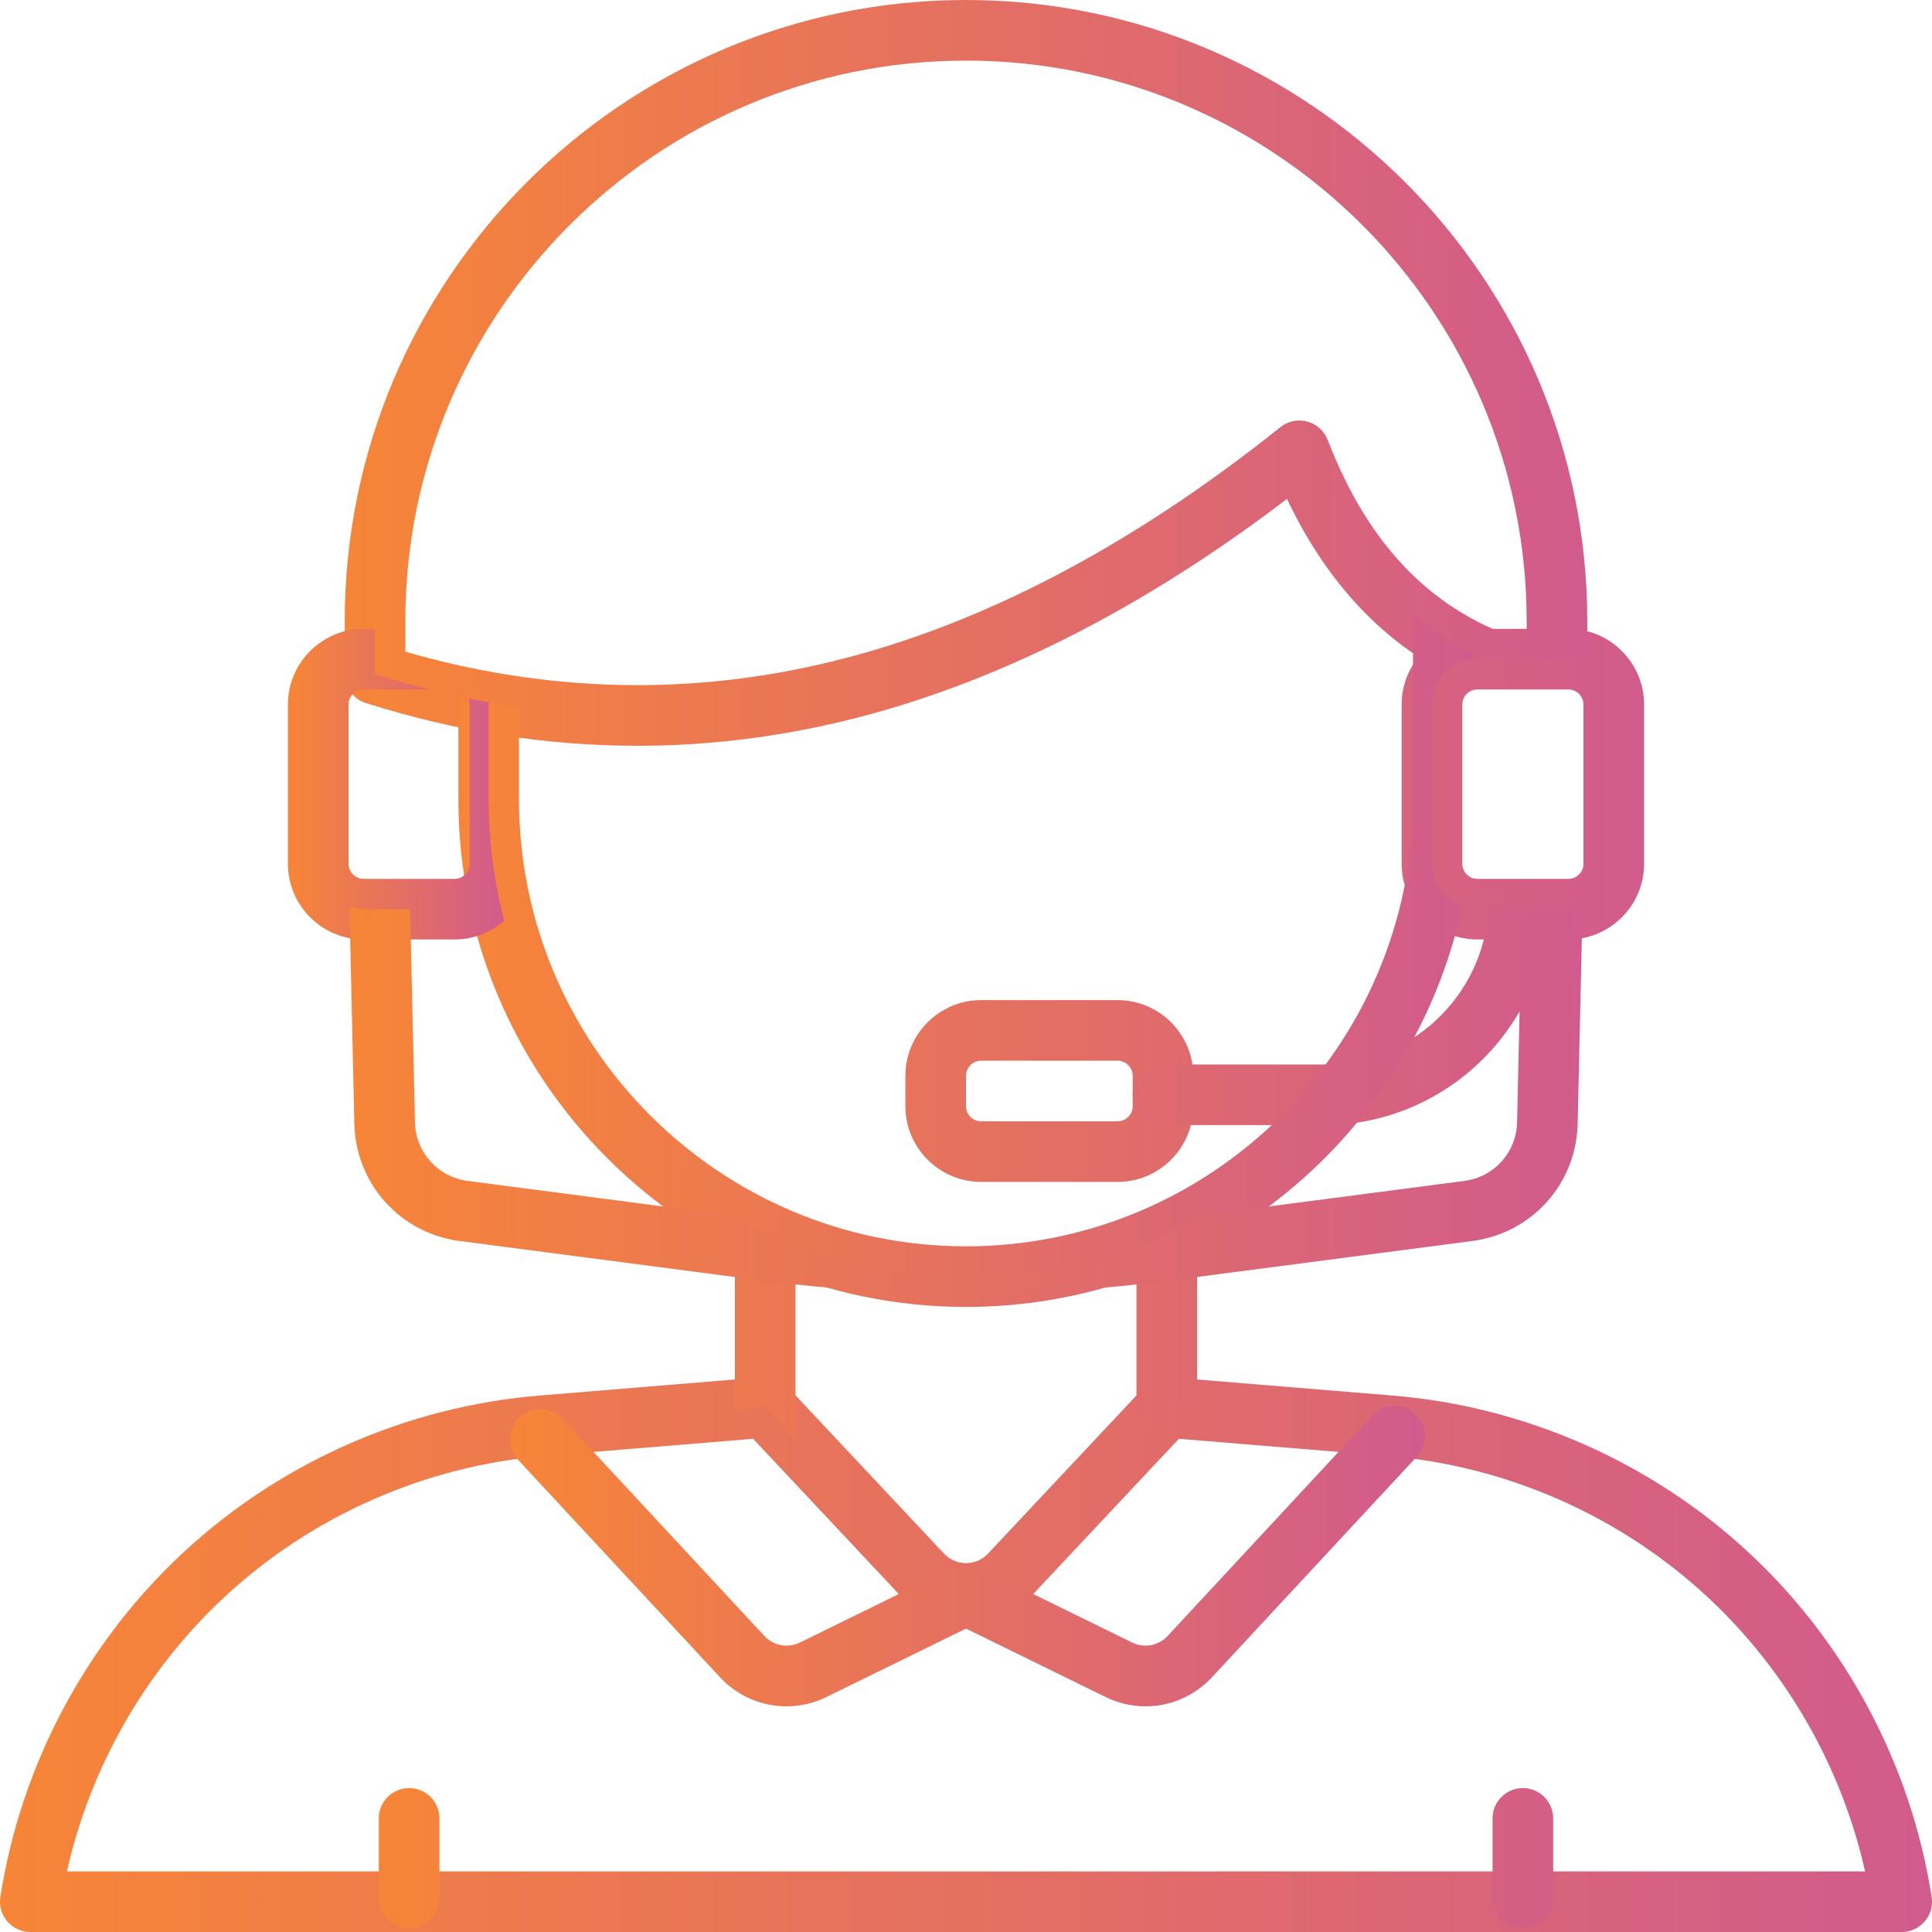
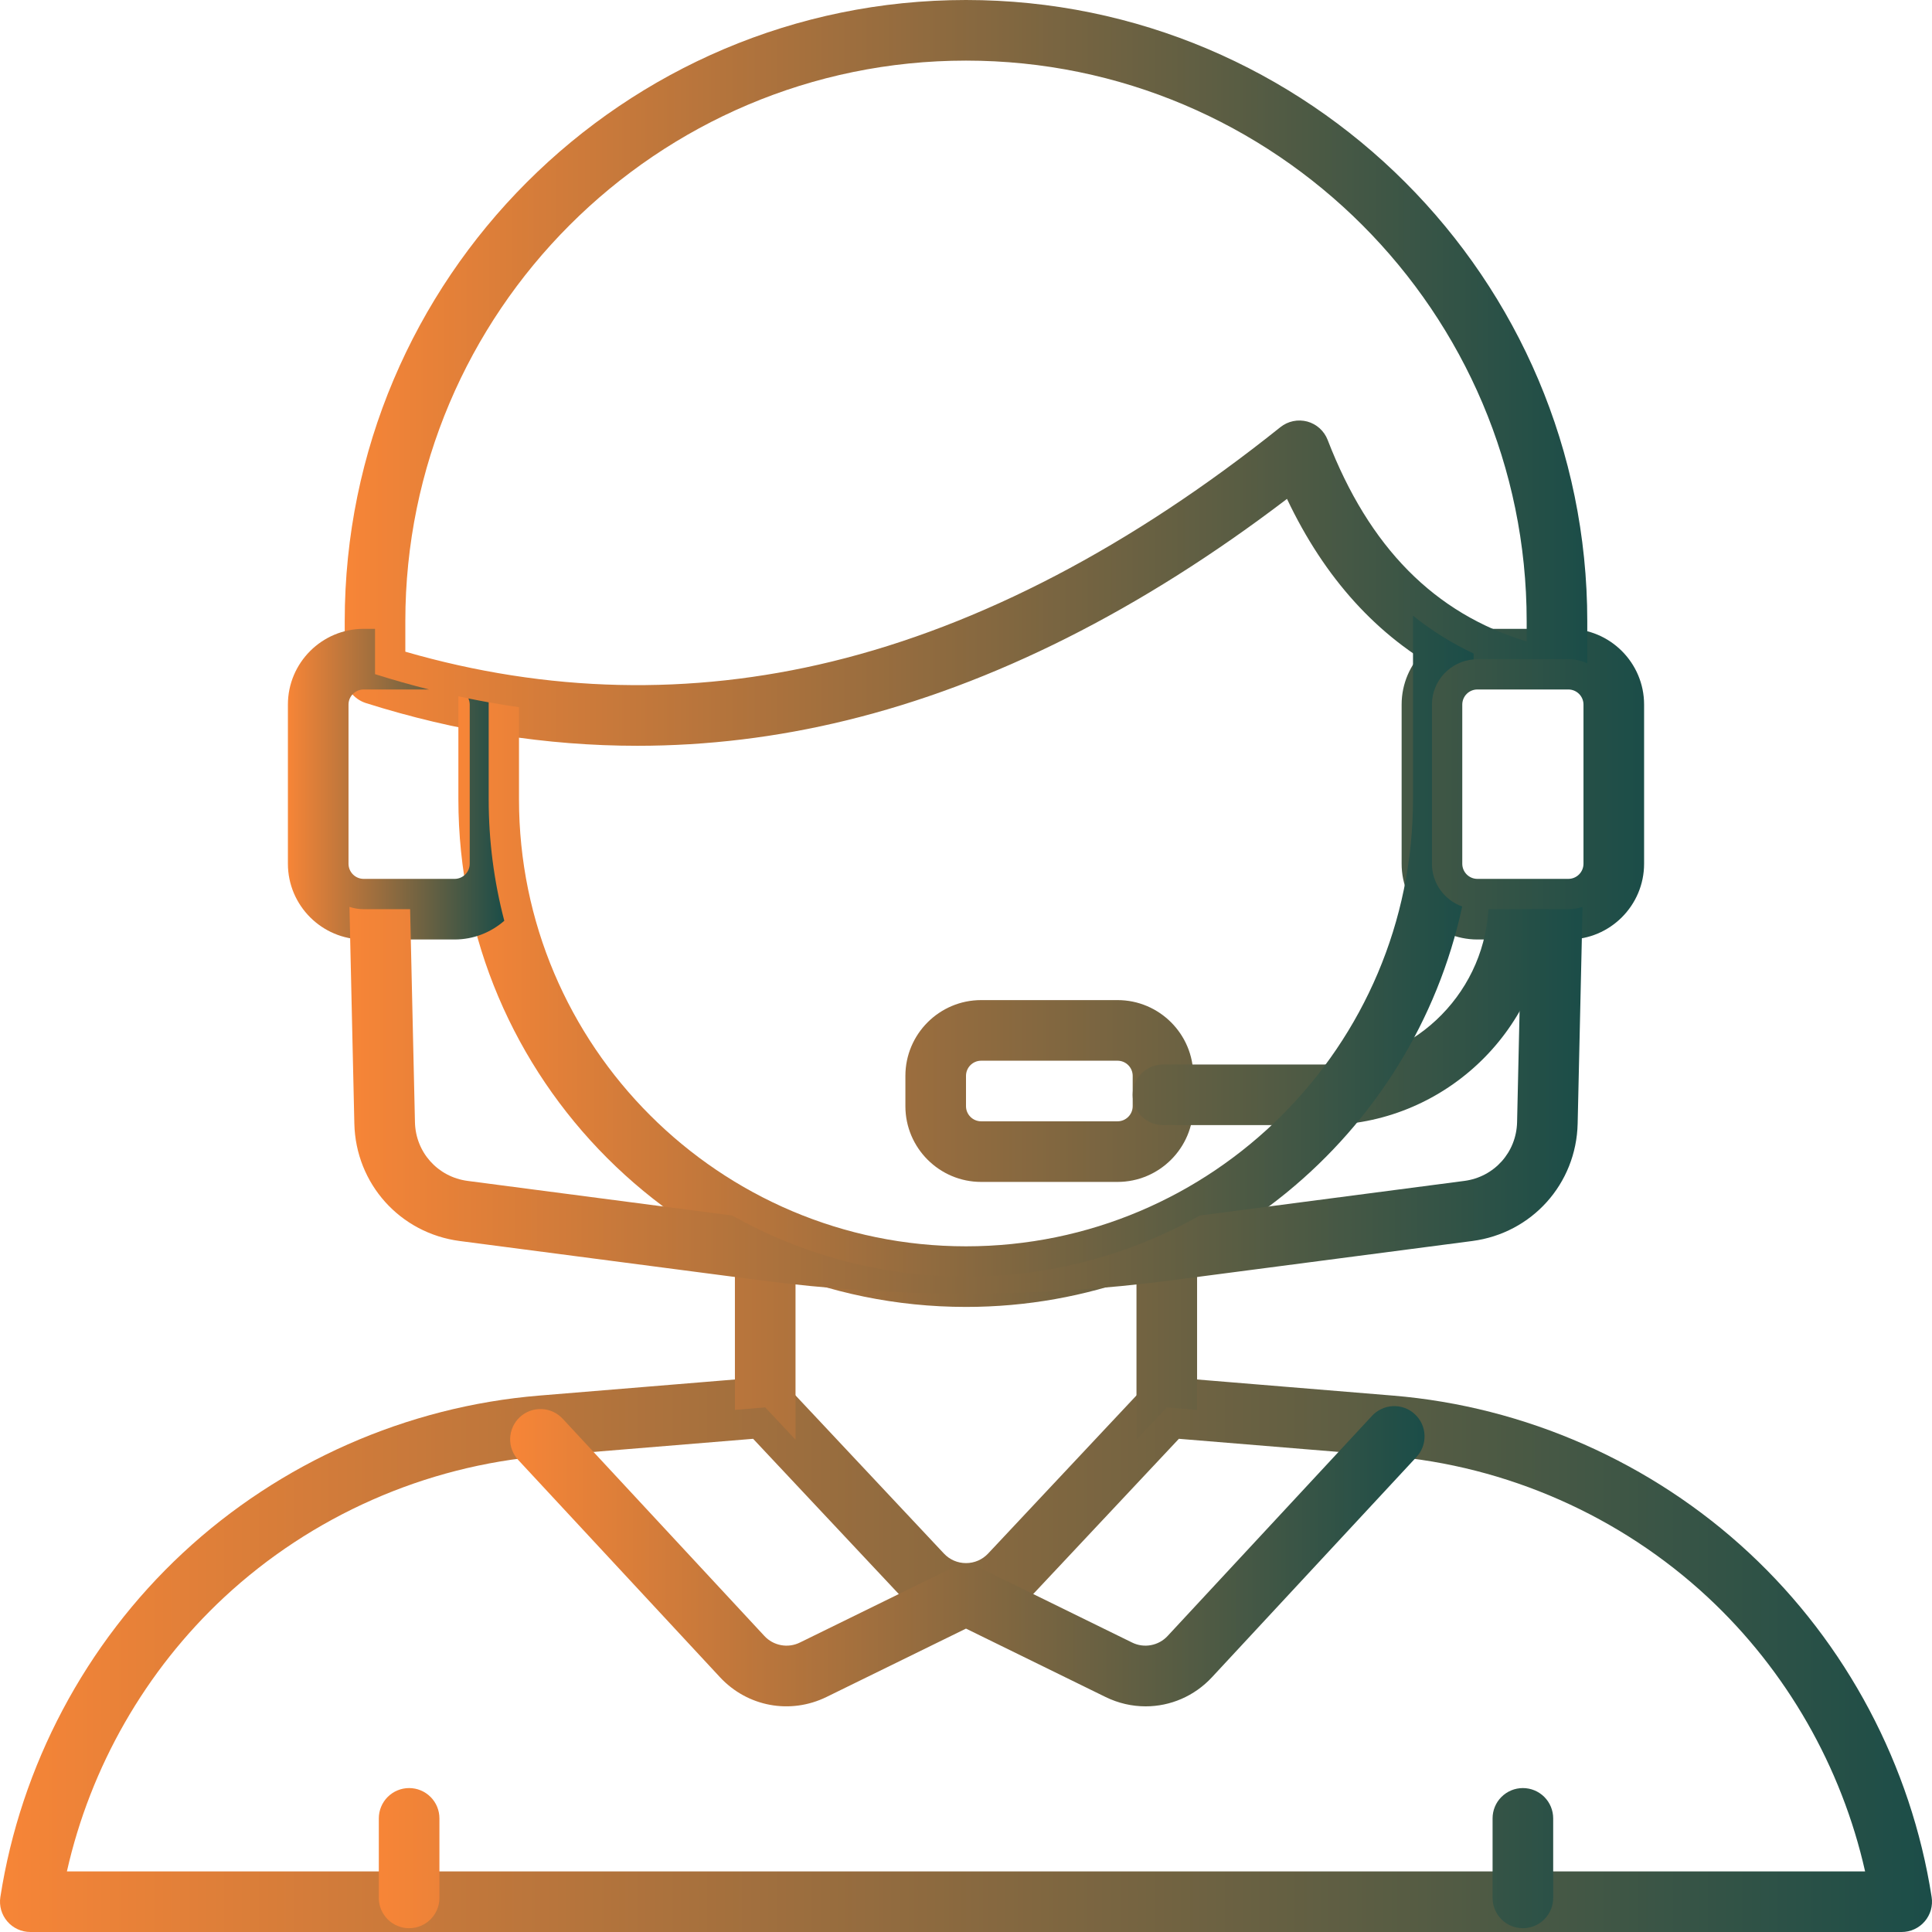
<svg xmlns="http://www.w3.org/2000/svg" width="54" height="54" viewBox="0 0 54 54" fill="none">
  <path d="M53.153 54H0.847C0.725 54 0.604 53.974 0.493 53.922C0.382 53.871 0.283 53.797 0.204 53.704C0.124 53.611 0.066 53.502 0.032 53.385C-0.001 53.267 -0.009 53.144 0.01 53.023C0.58 49.352 2.391 45.936 5.111 43.405C7.831 40.873 11.368 39.312 15.071 39.007L21.319 38.493C21.446 38.482 21.574 38.501 21.693 38.547C21.812 38.592 21.919 38.664 22.006 38.758L26.382 43.421C26.544 43.594 26.764 43.689 27 43.689C27.236 43.689 27.456 43.594 27.618 43.422L31.994 38.758C32.081 38.664 32.188 38.592 32.307 38.547C32.426 38.501 32.554 38.483 32.681 38.493L38.929 39.007C42.632 39.312 46.169 40.873 48.889 43.405C51.609 45.936 53.42 49.352 53.99 53.023C54.009 53.144 54.001 53.267 53.968 53.385C53.934 53.502 53.876 53.611 53.796 53.704C53.717 53.797 53.618 53.871 53.507 53.922C53.396 53.974 53.275 54 53.153 54ZM1.87 52.306H52.13C51.472 49.383 49.934 46.692 47.735 44.645C45.292 42.372 42.115 40.969 38.79 40.695L32.95 40.215L28.853 44.581C28.375 45.09 27.699 45.383 27 45.383C26.301 45.383 25.625 45.09 25.147 44.581L21.05 40.215L15.21 40.695C11.884 40.969 8.708 42.372 6.265 44.645C4.066 46.692 2.528 49.383 1.87 52.306Z" fill="url(#paint0_linear_350_53)" />
  <path d="M32.021 47.693C31.641 47.693 31.257 47.607 30.897 47.43L27 45.52L23.103 47.43C22.089 47.927 20.891 47.705 20.122 46.877L14.49 40.812C14.413 40.73 14.353 40.635 14.314 40.53C14.274 40.425 14.255 40.314 14.259 40.202C14.263 40.09 14.289 39.98 14.335 39.879C14.381 39.777 14.447 39.685 14.529 39.609C14.611 39.533 14.708 39.474 14.813 39.435C14.918 39.397 15.029 39.379 15.141 39.384C15.253 39.388 15.362 39.415 15.464 39.462C15.565 39.51 15.656 39.576 15.732 39.659L21.364 45.725C21.487 45.859 21.651 45.949 21.83 45.982C22.009 46.016 22.194 45.99 22.358 45.909L26.627 43.816C26.743 43.759 26.871 43.73 27 43.73C27.129 43.73 27.257 43.759 27.373 43.816L31.642 45.909C31.805 45.99 31.991 46.016 32.17 45.982C32.349 45.949 32.513 45.859 32.636 45.725L38.344 39.578C38.419 39.495 38.51 39.428 38.612 39.381C38.713 39.333 38.823 39.306 38.935 39.302C39.046 39.297 39.158 39.315 39.263 39.353C39.368 39.392 39.464 39.451 39.546 39.528C39.628 39.604 39.694 39.695 39.741 39.797C39.787 39.899 39.813 40.009 39.816 40.121C39.82 40.233 39.801 40.344 39.762 40.449C39.722 40.553 39.662 40.649 39.585 40.73L33.877 46.877C33.382 47.411 32.709 47.693 32.021 47.693Z" fill="url(#paint1_linear_350_53)" />
  <path d="M20.584 34.041C20.556 34.126 20.541 34.216 20.541 34.306V39.407L21.388 39.337L22.235 40.24V35.153H23.269C22.336 34.882 21.436 34.509 20.584 34.041ZM30.731 35.153H31.765V40.24L32.612 39.337L33.459 39.407V34.306C33.459 34.216 33.444 34.126 33.416 34.041C32.564 34.509 31.664 34.882 30.731 35.153ZM31.235 33.035H27.424C26.256 33.035 25.306 32.085 25.306 30.918V30.071C25.306 28.903 26.256 27.953 27.424 27.953H31.235C32.403 27.953 33.353 28.903 33.353 30.071V30.918C33.353 32.085 32.403 33.035 31.235 33.035ZM27.424 29.647C27.19 29.647 27 29.837 27 30.071V30.918C27 31.151 27.19 31.341 27.424 31.341H31.235C31.469 31.341 31.659 31.151 31.659 30.918V30.071C31.659 29.837 31.469 29.647 31.235 29.647H27.424ZM43.835 26.259H41.294C40.126 26.259 39.176 25.309 39.176 24.141V19.694C39.176 18.526 40.126 17.576 41.294 17.576H43.835C45.003 17.576 45.953 18.526 45.953 19.694V24.141C45.953 25.309 45.003 26.259 43.835 26.259ZM41.294 19.271C41.06 19.271 40.871 19.46 40.871 19.694V24.141C40.871 24.375 41.06 24.565 41.294 24.565H43.835C44.069 24.565 44.259 24.375 44.259 24.141V19.694C44.259 19.46 44.069 19.271 43.835 19.271H41.294ZM11.435 53.894C11.211 53.894 10.995 53.805 10.836 53.646C10.678 53.487 10.588 53.272 10.588 53.047V50.824C10.588 50.599 10.678 50.383 10.836 50.225C10.995 50.066 11.211 49.977 11.435 49.977C11.66 49.977 11.875 50.066 12.034 50.225C12.193 50.383 12.282 50.599 12.282 50.824V53.047C12.282 53.272 12.193 53.487 12.034 53.646C11.875 53.805 11.66 53.894 11.435 53.894ZM42.565 53.894C42.34 53.894 42.125 53.805 41.966 53.646C41.807 53.487 41.718 53.272 41.718 53.047V50.824C41.718 50.599 41.807 50.383 41.966 50.225C42.125 50.066 42.34 49.977 42.565 49.977C42.789 49.977 43.005 50.066 43.164 50.225C43.322 50.383 43.412 50.599 43.412 50.824V53.047C43.412 53.272 43.322 53.487 43.164 53.646C43.005 53.805 42.789 53.894 42.565 53.894Z" fill="url(#paint2_linear_350_53)" />
  <path d="M41.605 25.412C41.603 25.428 41.6 25.444 41.599 25.46C41.436 27.867 39.416 29.753 37.001 29.753H32.506C32.281 29.753 32.066 29.842 31.907 30.001C31.748 30.16 31.659 30.375 31.659 30.6C31.659 30.825 31.748 31.04 31.907 31.199C32.066 31.358 32.281 31.447 32.506 31.447H37.001C40.303 31.447 43.066 28.868 43.29 25.575C43.293 25.521 43.292 25.466 43.285 25.412H41.605ZM41.294 18.424H43.835C44.025 18.424 44.203 18.466 44.365 18.54V17.365C44.365 7.79 36.575 0 27 0C17.425 0 9.635 7.79 9.635 17.365V18.843C9.635 19.023 9.693 19.198 9.799 19.344C9.905 19.489 10.055 19.596 10.227 19.651C12.743 20.447 15.279 20.845 17.814 20.845C19.765 20.845 21.715 20.609 23.652 20.136C27.749 19.137 31.889 17.056 35.972 13.944C37.026 16.169 38.504 17.794 40.386 18.806C40.504 18.685 40.645 18.589 40.801 18.523C40.957 18.457 41.125 18.423 41.294 18.424ZM37.108 12.295C37.06 12.171 36.983 12.06 36.885 11.971C36.786 11.882 36.667 11.817 36.539 11.782C36.41 11.748 36.275 11.744 36.145 11.771C36.015 11.798 35.893 11.855 35.789 11.938C31.617 15.275 27.399 17.479 23.251 18.49C19.298 19.454 15.291 19.361 11.329 18.215V17.365C11.329 8.724 18.359 1.694 27 1.694C35.641 1.694 42.671 8.724 42.671 17.365V17.929C40.091 17.147 38.265 15.295 37.108 12.295Z" fill="url(#paint3_linear_350_53)" />
  <path d="M41.188 18.429V18.266C40.584 17.982 40.015 17.628 39.494 17.209V22.341C39.494 29.23 33.889 34.835 27 34.835C20.111 34.835 14.506 29.23 14.506 22.341V19.766C13.938 19.685 13.373 19.584 12.812 19.462V22.341C12.812 30.165 19.177 36.529 27 36.529C33.796 36.529 39.49 31.727 40.869 25.337C40.377 25.162 40.023 24.694 40.023 24.141V19.694C40.023 19.028 40.536 18.483 41.188 18.429Z" fill="url(#paint4_linear_350_53)" />
  <path d="M13.659 19.63C13.47 19.596 13.28 19.559 13.091 19.521C13.115 19.574 13.129 19.632 13.129 19.694V24.141C13.129 24.375 12.94 24.565 12.706 24.565H10.165C9.931 24.565 9.741 24.375 9.741 24.141V19.694C9.741 19.46 9.931 19.271 10.165 19.271H11.991C11.484 19.143 10.981 19.001 10.482 18.843V17.576H10.165C8.997 17.576 8.047 18.526 8.047 19.694V24.141C8.047 25.309 8.997 26.259 10.165 26.259H12.706C13.238 26.259 13.723 26.06 14.095 25.736C13.805 24.628 13.658 23.487 13.659 22.341V19.63Z" fill="url(#paint5_linear_350_53)" />
  <path d="M43.835 25.412H42.537L42.403 31.366C42.383 32.208 41.764 32.898 40.928 33.007L33.535 33.974C31.604 35.061 29.375 35.682 27 35.682C24.625 35.682 22.396 35.061 20.465 33.974L13.072 33.007C12.236 32.898 11.617 32.208 11.598 31.366L11.463 25.412H10.165C10.025 25.412 9.892 25.389 9.767 25.347L9.904 31.404C9.942 33.088 11.182 34.469 12.852 34.687L21.221 35.781C25.057 36.283 28.943 36.283 32.779 35.781L41.148 34.687C42.818 34.469 44.058 33.088 44.096 31.404L44.233 25.347C44.108 25.389 43.974 25.412 43.835 25.412Z" fill="url(#paint6_linear_350_53)" />
  <defs>
    <linearGradient id="paint0_linear_350_53" x1="54" y1="46.245" x2="0" y2="46.245" gradientUnits="userSpaceOnUse">
-       <stop stop-color="#D15B8C" />
+       <stop stop-color="#1B4D48" />
      <stop offset="1" stop-color="#F78537" />
    </linearGradient>
    <linearGradient id="paint1_linear_350_53" x1="39.817" y1="43.497" x2="14.259" y2="43.497" gradientUnits="userSpaceOnUse">
-       <stop stop-color="#D15B8C" />
+       <stop stop-color="#1B4D48" />
      <stop offset="1" stop-color="#F78537" />
    </linearGradient>
    <linearGradient id="paint2_linear_350_53" x1="45.953" y1="35.735" x2="10.588" y2="35.735" gradientUnits="userSpaceOnUse">
-       <stop stop-color="#D15B8C" />
+       <stop stop-color="#1B4D48" />
      <stop offset="1" stop-color="#F78537" />
    </linearGradient>
    <linearGradient id="paint3_linear_350_53" x1="44.365" y1="15.723" x2="9.635" y2="15.723" gradientUnits="userSpaceOnUse">
-       <stop stop-color="#D15B8C" />
+       <stop stop-color="#1B4D48" />
      <stop offset="1" stop-color="#F78537" />
    </linearGradient>
    <linearGradient id="paint4_linear_350_53" x1="41.188" y1="26.869" x2="12.812" y2="26.869" gradientUnits="userSpaceOnUse">
-       <stop stop-color="#D15B8C" />
+       <stop stop-color="#1B4D48" />
      <stop offset="1" stop-color="#F78537" />
    </linearGradient>
    <linearGradient id="paint5_linear_350_53" x1="14.095" y1="21.918" x2="8.047" y2="21.918" gradientUnits="userSpaceOnUse">
-       <stop stop-color="#D15B8C" />
+       <stop stop-color="#1B4D48" />
      <stop offset="1" stop-color="#F78537" />
    </linearGradient>
    <linearGradient id="paint6_linear_350_53" x1="44.233" y1="30.752" x2="9.767" y2="30.752" gradientUnits="userSpaceOnUse">
-       <stop stop-color="#D15B8C" />
+       <stop stop-color="#1B4D48" />
      <stop offset="1" stop-color="#F78537" />
    </linearGradient>
  </defs>
</svg>
